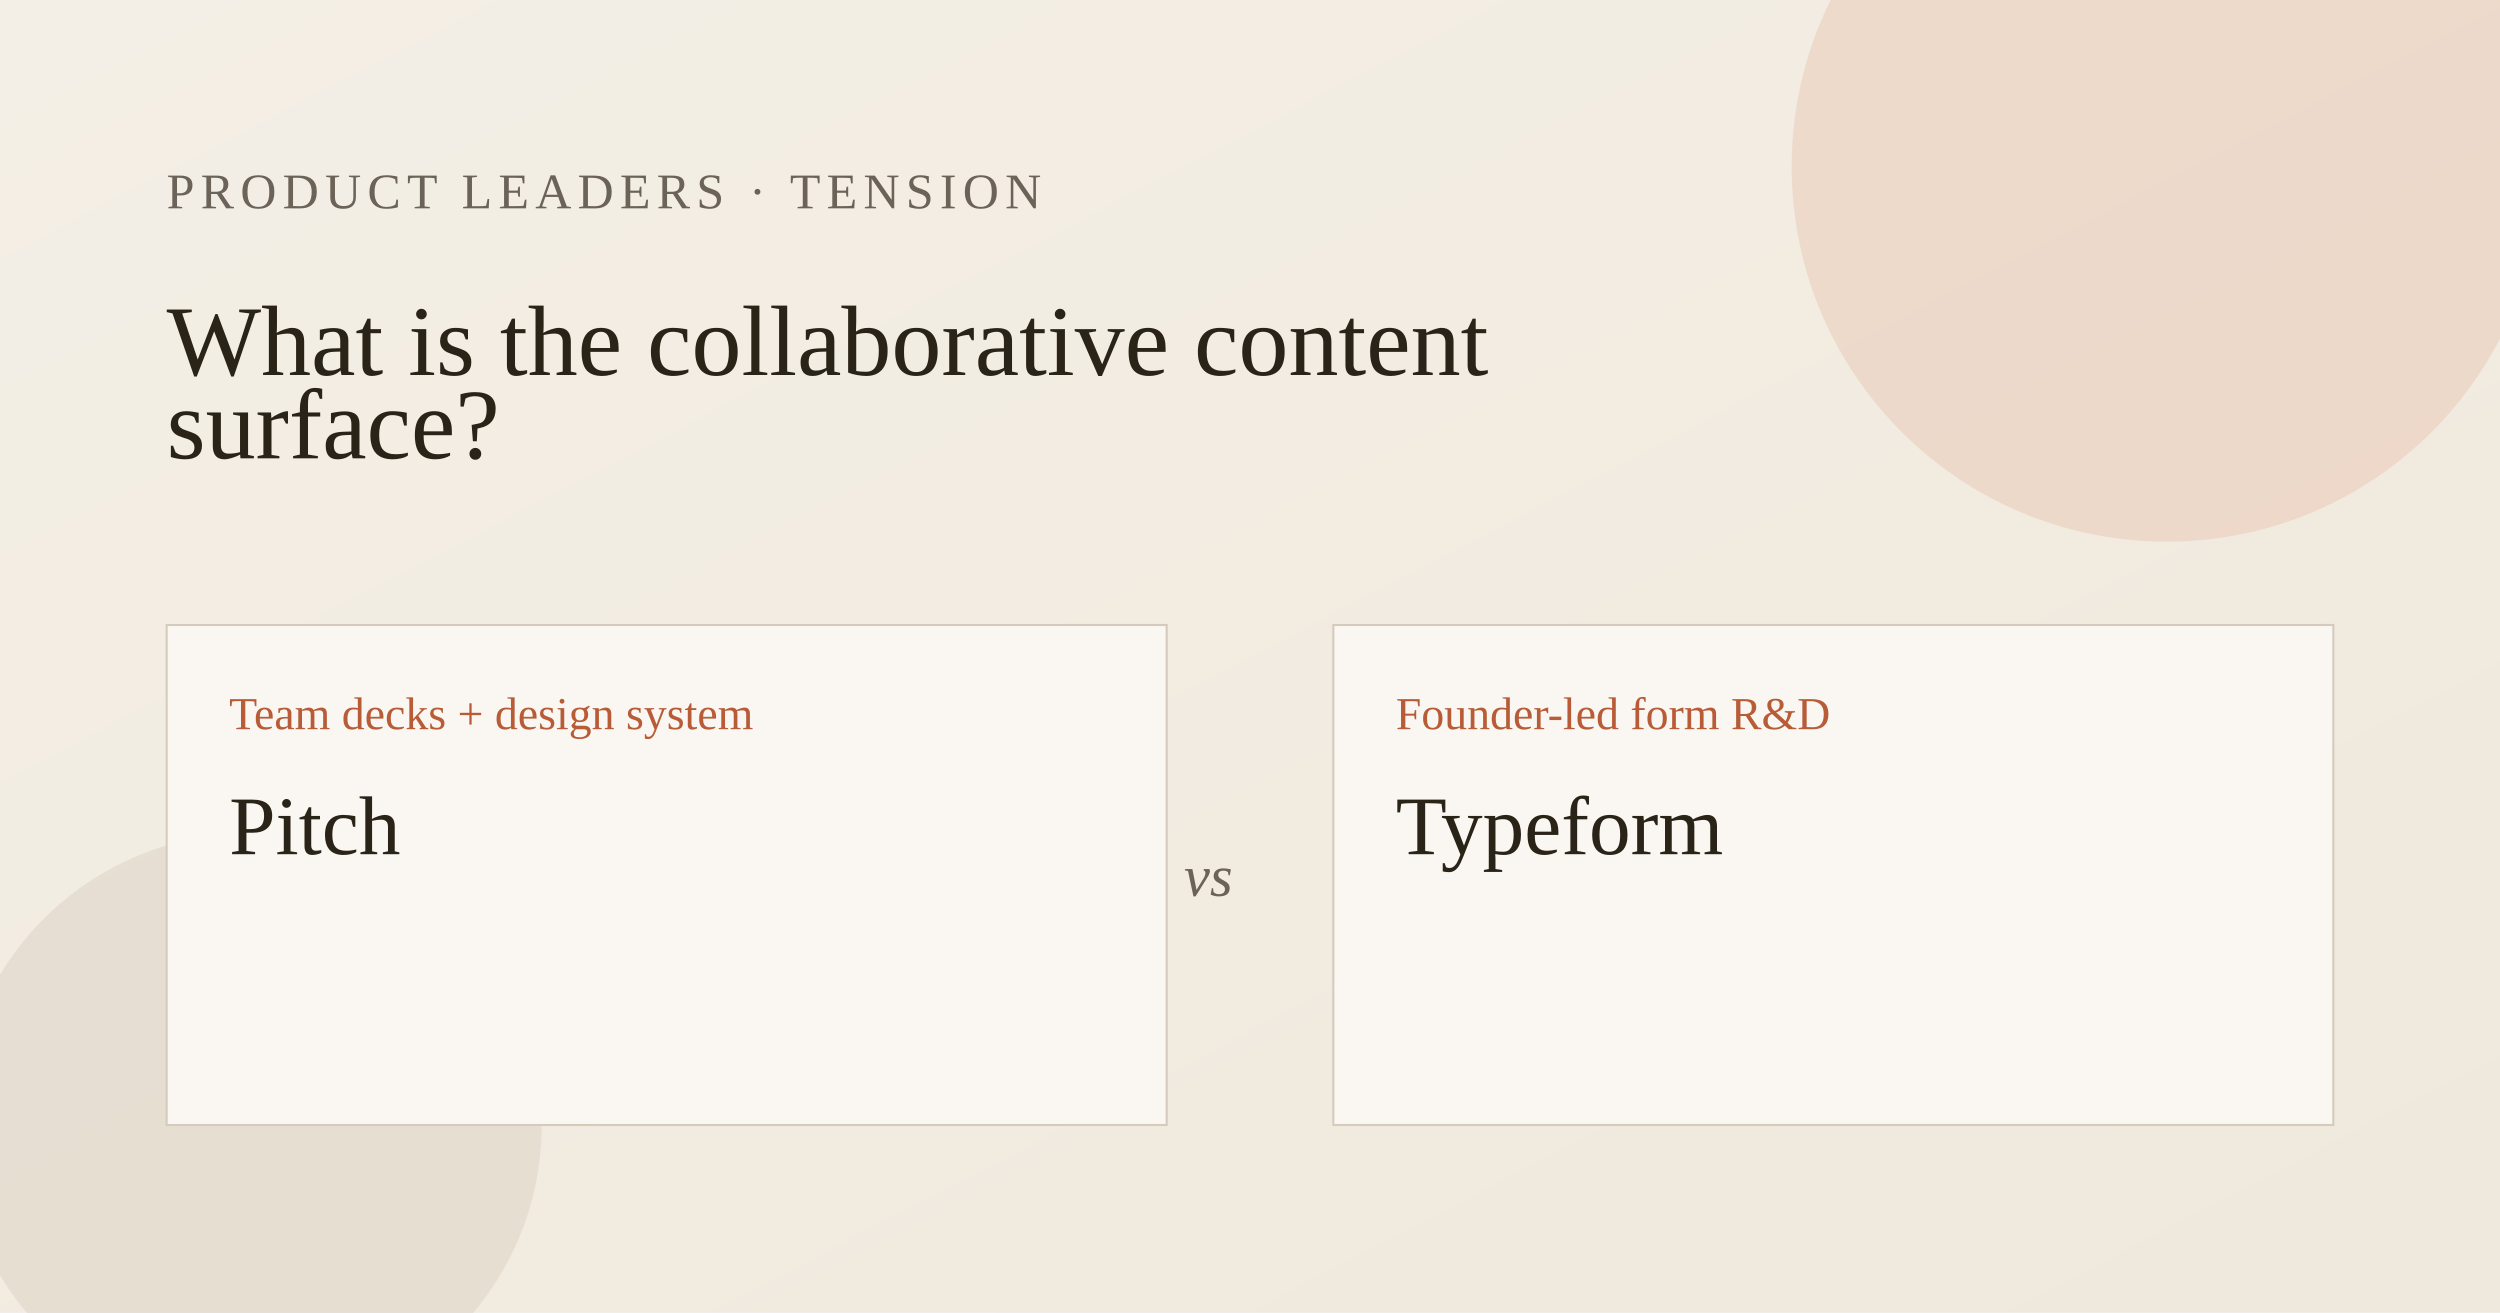
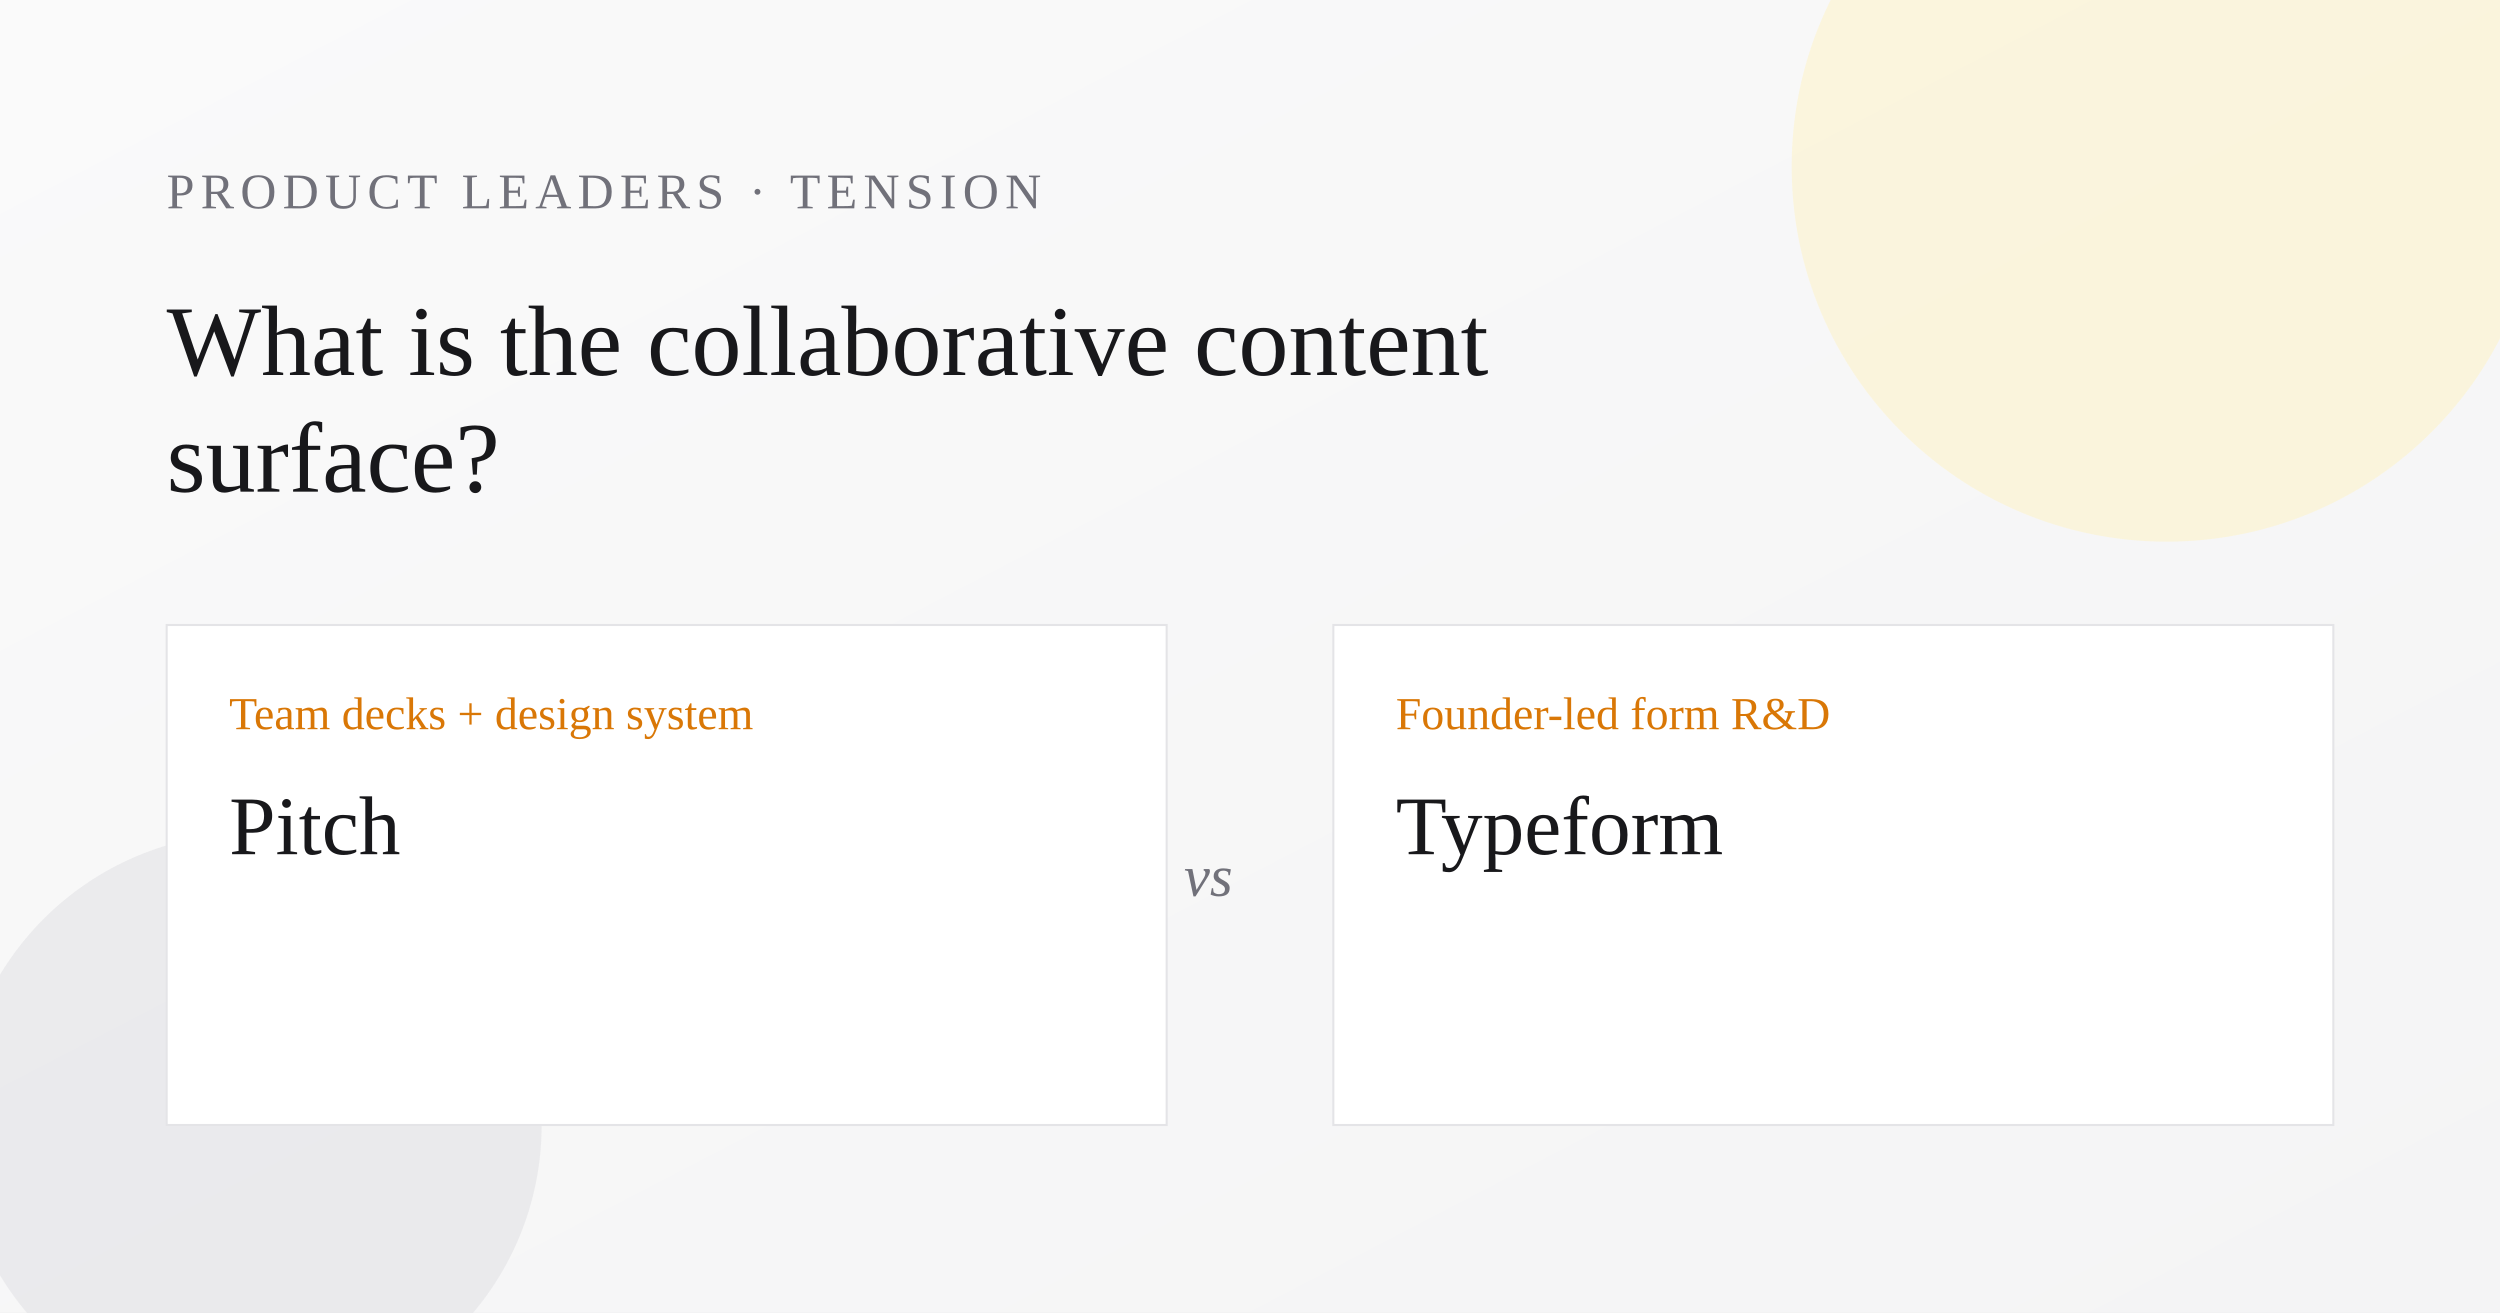
<svg xmlns="http://www.w3.org/2000/svg" width="1200" height="630" viewBox="0 0 1200 630" role="img" aria-label="What is the collaborative content surface?">
  <defs>
    <linearGradient id="bg" x1="0" y1="0" x2="1" y2="1">
-       <stop offset="0%" stop-color="#f4efe6" />
-       <stop offset="100%" stop-color="#efe8dc" />
+       <stop offset="0%" stop-color="#fafafa" />
+       <stop offset="100%" stop-color="#f4f4f5" />
    </linearGradient>
  </defs>
  <rect width="1200" height="630" fill="url(#bg)" />
-   <circle cx="1040" cy="80" r="180" fill="#e8c4b0" opacity="0.45" />
-   <circle cx="120" cy="540" r="140" fill="#ddd4c4" opacity="0.55" />
-   <text x="80" y="100" font-family="Georgia, 'Times New Roman', serif" font-size="24" fill="#6b6358" letter-spacing="3">PRODUCT LEADERS · TENSION</text>
-   <text x="80" y="180" font-family="Georgia, 'Times New Roman', serif" font-size="48" fill="#2a2318">
+   <circle cx="1040" cy="80" r="180" fill="#fef3c7" opacity="0.55" />
+   <circle cx="120" cy="540" r="140" fill="#e4e4e7" opacity="0.65" />
+   <text x="80" y="100" font-family="Georgia, 'Times New Roman', serif" font-size="24" fill="#71717a" letter-spacing="3">PRODUCT LEADERS · TENSION</text>
+   <text x="80" y="180" font-family="Georgia, 'Times New Roman', serif" font-size="48" fill="#18181b">
    <tspan x="80" dy="0">What is the collaborative content</tspan>
-     <tspan x="80" dy="40">surface?</tspan>
+     <tspan x="80" dy="56">surface?</tspan>
  </text>
-   <rect x="80" y="300" width="480" height="240" fill="#faf7f2" stroke="#d4cbbd" />
-   <rect x="640" y="300" width="480" height="240" fill="#faf7f2" stroke="#d4cbbd" />
-   <text x="110" y="350" font-family="Georgia, 'Times New Roman', serif" font-size="22" fill="#b85c38">Team decks + design system</text>
-   <text x="110" y="410" font-family="Georgia, 'Times New Roman', serif" font-size="40" fill="#2a2318">Pitch</text>
-   <text x="670" y="350" font-family="Georgia, 'Times New Roman', serif" font-size="22" fill="#b85c38">Founder-led form R&amp;D</text>
-   <text x="670" y="410" font-family="Georgia, 'Times New Roman', serif" font-size="40" fill="#2a2318">Typeform</text>
-   <text x="580" y="430" font-family="Georgia, 'Times New Roman', serif" font-size="28" font-style="italic" fill="#6b6358" text-anchor="middle">vs</text>
+   <rect x="80" y="300" width="480" height="240" fill="#ffffff" stroke="#e4e4e7" />
+   <rect x="640" y="300" width="480" height="240" fill="#ffffff" stroke="#e4e4e7" />
+   <text x="110" y="350" font-family="Georgia, 'Times New Roman', serif" font-size="22" fill="#d97706">Team decks + design system</text>
+   <text x="110" y="410" font-family="Georgia, 'Times New Roman', serif" font-size="40" fill="#18181b">Pitch</text>
+   <text x="670" y="350" font-family="Georgia, 'Times New Roman', serif" font-size="22" fill="#d97706">Founder-led form R&amp;D</text>
+   <text x="670" y="410" font-family="Georgia, 'Times New Roman', serif" font-size="40" fill="#18181b">Typeform</text>
+   <text x="580" y="430" font-family="Georgia, 'Times New Roman', serif" font-size="28" font-style="italic" fill="#71717a" text-anchor="middle">vs</text>
</svg>
